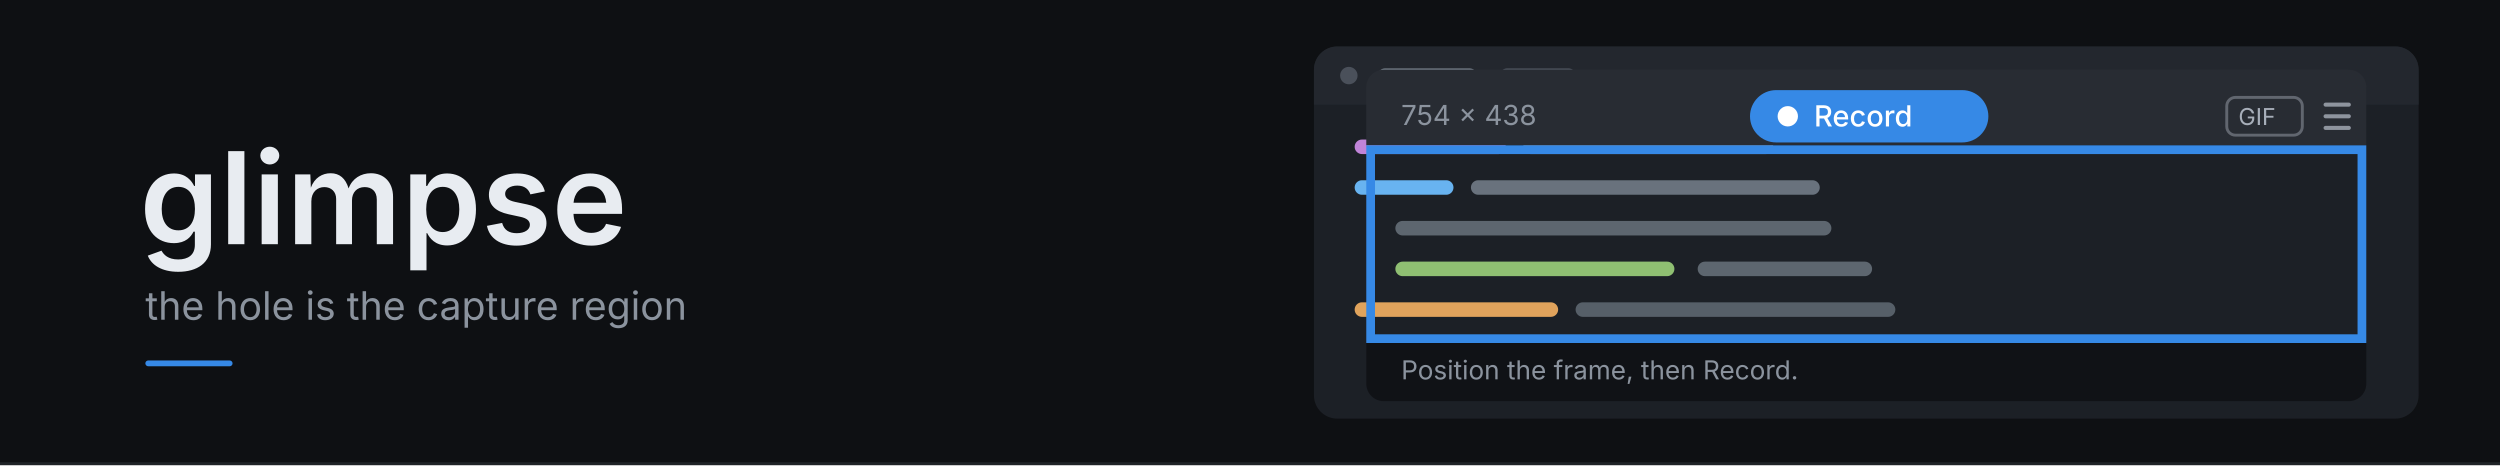
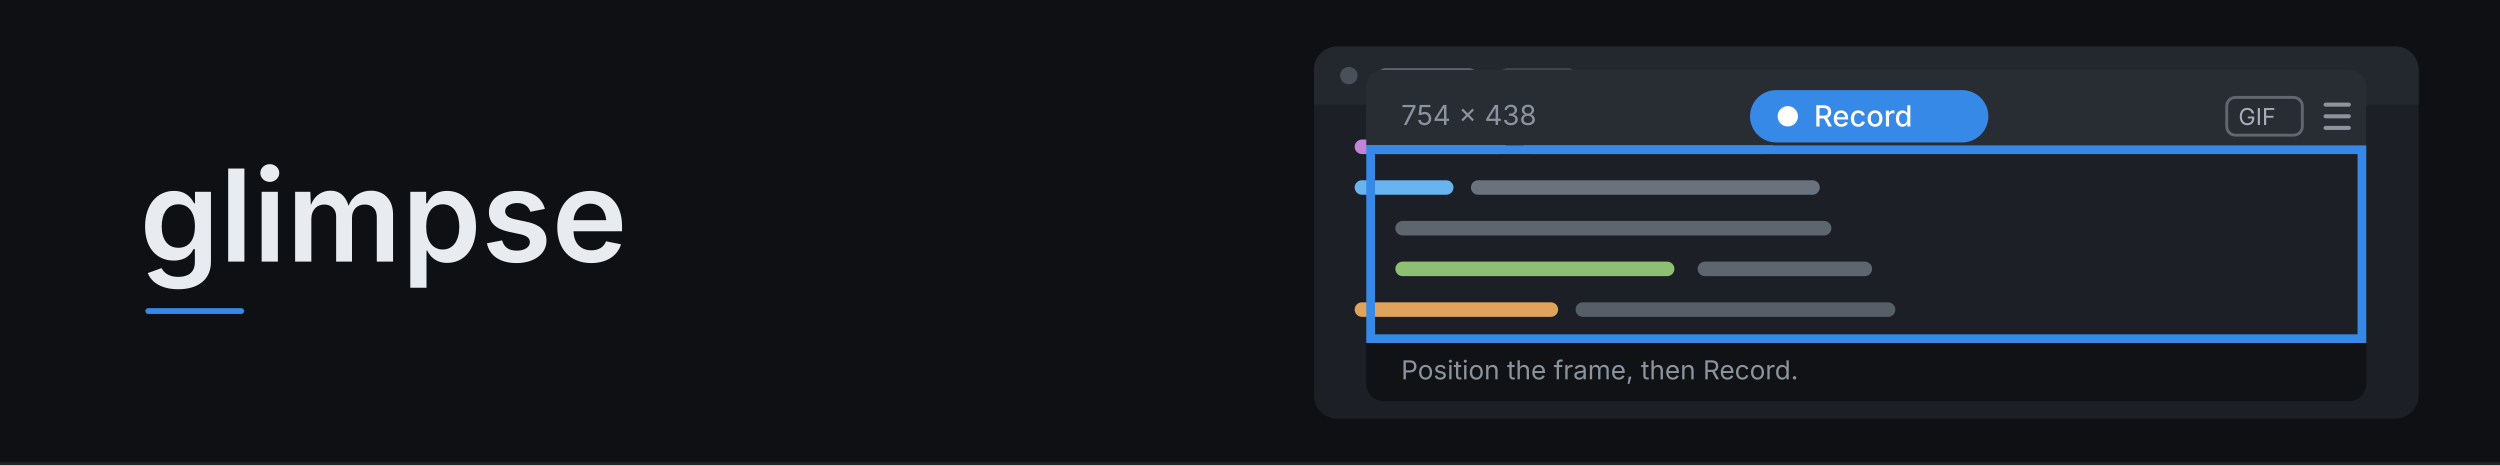
- <svg xmlns="http://www.w3.org/2000/svg" width="860" height="160" viewBox="0 0 860 160" role="img" aria-label="glimpse — the hole is the capture region">
+ <svg xmlns="http://www.w3.org/2000/svg" width="860" height="160" viewBox="0 0 860 160" role="img" aria-label="glimpse">
  <rect width="860" height="160" fill="#0e1013" />
-   <text x="48" y="84" font-family="Inter, ui-sans-serif, -apple-system, Segoe UI, Roboto, Helvetica, Arial, sans-serif" font-size="44" font-weight="600" fill="#e8ecf1">glimpse</text>
-   <text x="50" y="110" font-family="Inter, ui-sans-serif, -apple-system, Segoe UI, Roboto, Helvetica, Arial, sans-serif" font-size="13.5" fill="#8b939e">the hole is the capture region</text>
-   <rect x="50" y="124" width="30" height="2" rx="1" fill="#3689e6" />
+   <text x="48" y="90" font-family="Inter, ui-sans-serif, -apple-system, Segoe UI, Roboto, Helvetica, Arial, sans-serif" font-size="44" font-weight="600" fill="#e8ecf1">glimpse</text>
+   <rect x="50" y="106" width="34" height="2" rx="1" fill="#3689e6" />
  <rect x="452" y="16" width="380" height="128" rx="8" fill="#1c2026" />
  <path d="M452 24 a8 8 0 0 1 8 -8 h364 a8 8 0 0 1 8 8 v12 h-380 Z" fill="#23272e" />
  <circle cx="464" cy="26" r="3" fill="#4a505a" />
  <rect x="474" y="23.5" width="34" height="5" rx="2.5" fill="#6d7681" />
  <rect x="516" y="23.5" width="26" height="5" rx="2.5" fill="#4a505a" />
  <g>
    <rect x="466" y="48" width="52" height="5" rx="2.5" fill="#c084d8" />
    <rect x="524" y="48" width="86" height="5" rx="2.5" fill="#7f8894" />
    <rect x="466" y="62" width="34" height="5" rx="2.5" fill="#68b3f0" />
    <rect x="506" y="62" width="120" height="5" rx="2.5" fill="#69727d" />
    <rect x="480" y="76" width="150" height="5" rx="2.5" fill="#5d666f" />
    <rect x="480" y="90" width="96" height="5" rx="2.5" fill="#8fbf72" />
    <rect x="584" y="90" width="60" height="5" rx="2.5" fill="#5d666f" />
    <rect x="466" y="104" width="70" height="5" rx="2.5" fill="#e0a35c" />
    <rect x="542" y="104" width="110" height="5" rx="2.5" fill="#565f68" />
    <rect x="480" y="118" width="132" height="5" rx="2.5" fill="#4f575f" />
  </g>
  <path d="M470 30 a6 6 0 0 1 6 -6 h332 a6 6 0 0 1 6 6 v20 h-344 Z" fill="#282c33" />
  <text x="482" y="43" font-family="Inter, ui-sans-serif, -apple-system, Segoe UI, Roboto, Helvetica, Arial, sans-serif" font-size="9.5" fill="#8b939e">754 × 438</text>
  <rect x="602" y="31" width="82" height="18" rx="9" fill="#3689e6" />
  <circle cx="615" cy="40" r="3.5" fill="#ffffff" />
  <text x="624" y="43.5" font-family="Inter, ui-sans-serif, -apple-system, Segoe UI, Roboto, Helvetica, Arial, sans-serif" font-size="10" font-weight="500" fill="#ffffff">Record</text>
  <rect x="766" y="33.5" width="26" height="13" rx="3" fill="none" stroke="#a7aeb9" stroke-opacity="0.45" />
  <text x="770" y="43" font-family="Inter, ui-sans-serif, -apple-system, Segoe UI, Roboto, Helvetica, Arial, sans-serif" font-size="8" fill="#a7aeb9">GIF</text>
  <g stroke="#a7aeb9" stroke-width="1.4" stroke-linecap="round" opacity="0.8">
    <line x1="800" y1="36" x2="808" y2="36" />
    <line x1="800" y1="40" x2="808" y2="40" />
    <line x1="800" y1="44" x2="808" y2="44" />
  </g>
  <rect x="471.5" y="51.5" width="341" height="65" fill="none" stroke="#3689e6" stroke-width="3" />
  <path d="M470 118 h344 v14 a6 6 0 0 1 -6 6 h-332 a6 6 0 0 1 -6 -6 Z" fill="#101216" />
  <text x="482" y="130.5" font-family="Inter, ui-sans-serif, -apple-system, Segoe UI, Roboto, Helvetica, Arial, sans-serif" font-size="9" fill="#8b939e">Position the frame, then Record.</text>
  <line x1="0" y1="159.5" x2="860" y2="159.5" stroke="#30363d" stroke-width="1" stroke-opacity="0.5" />
</svg>
